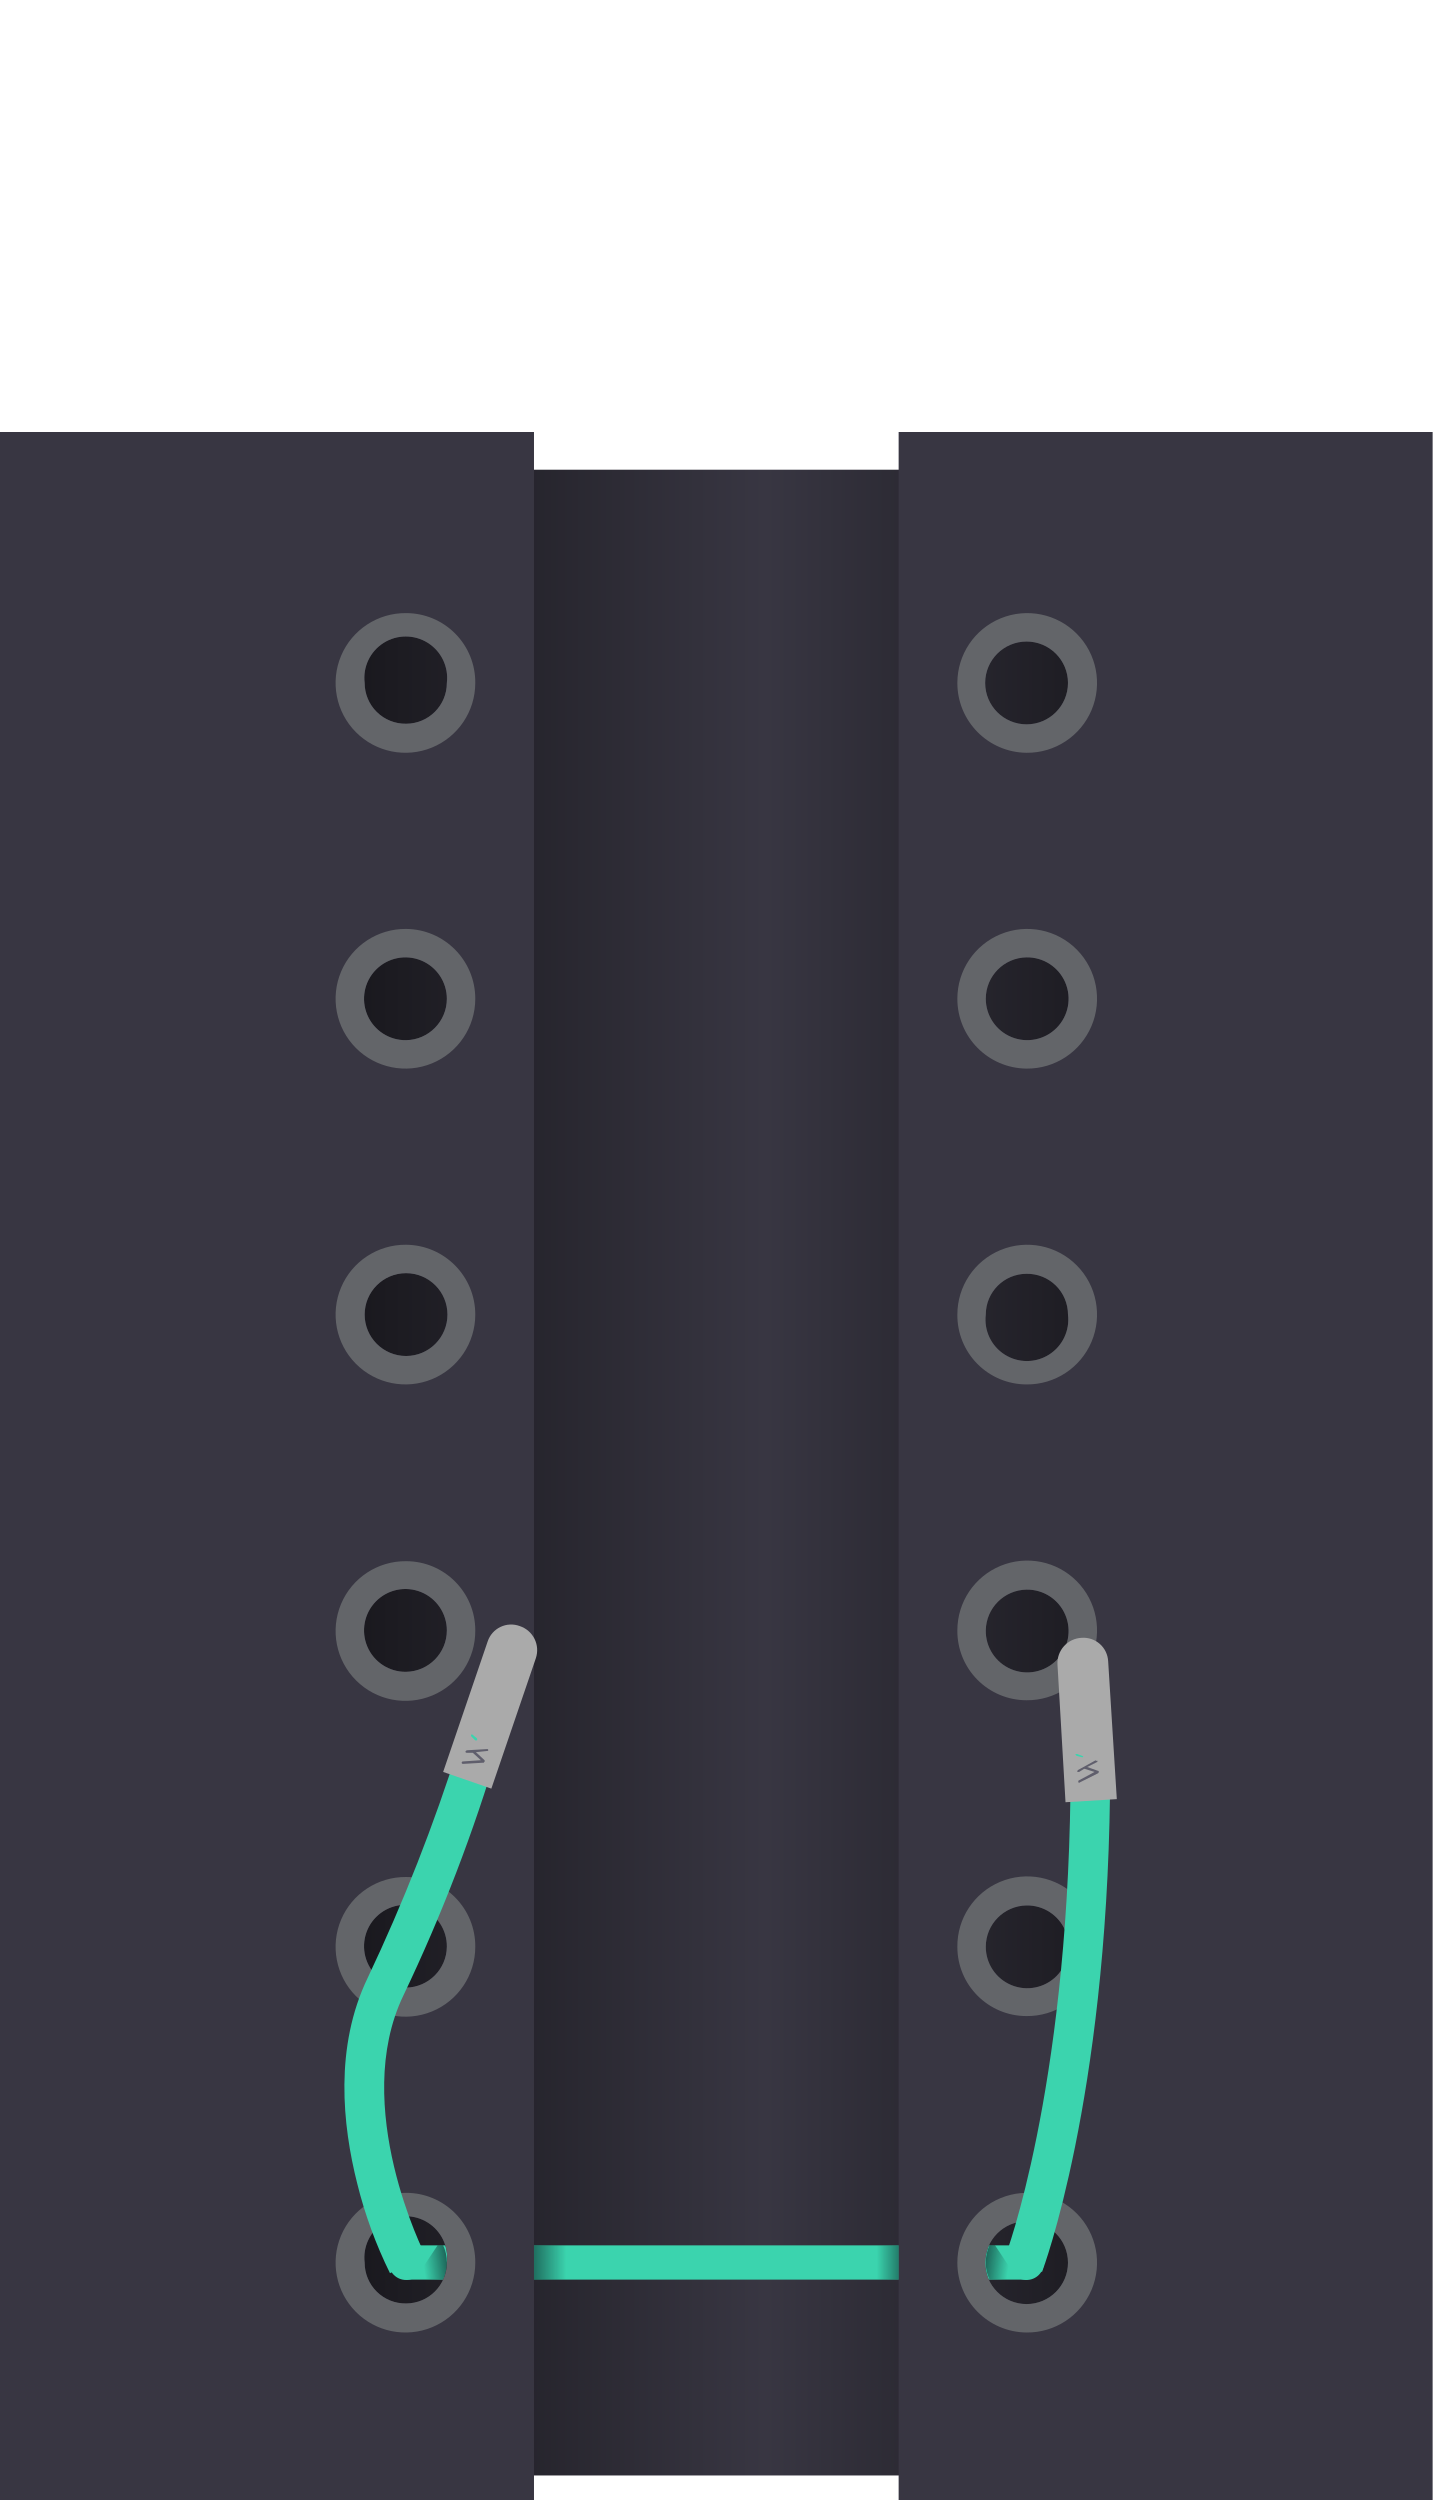
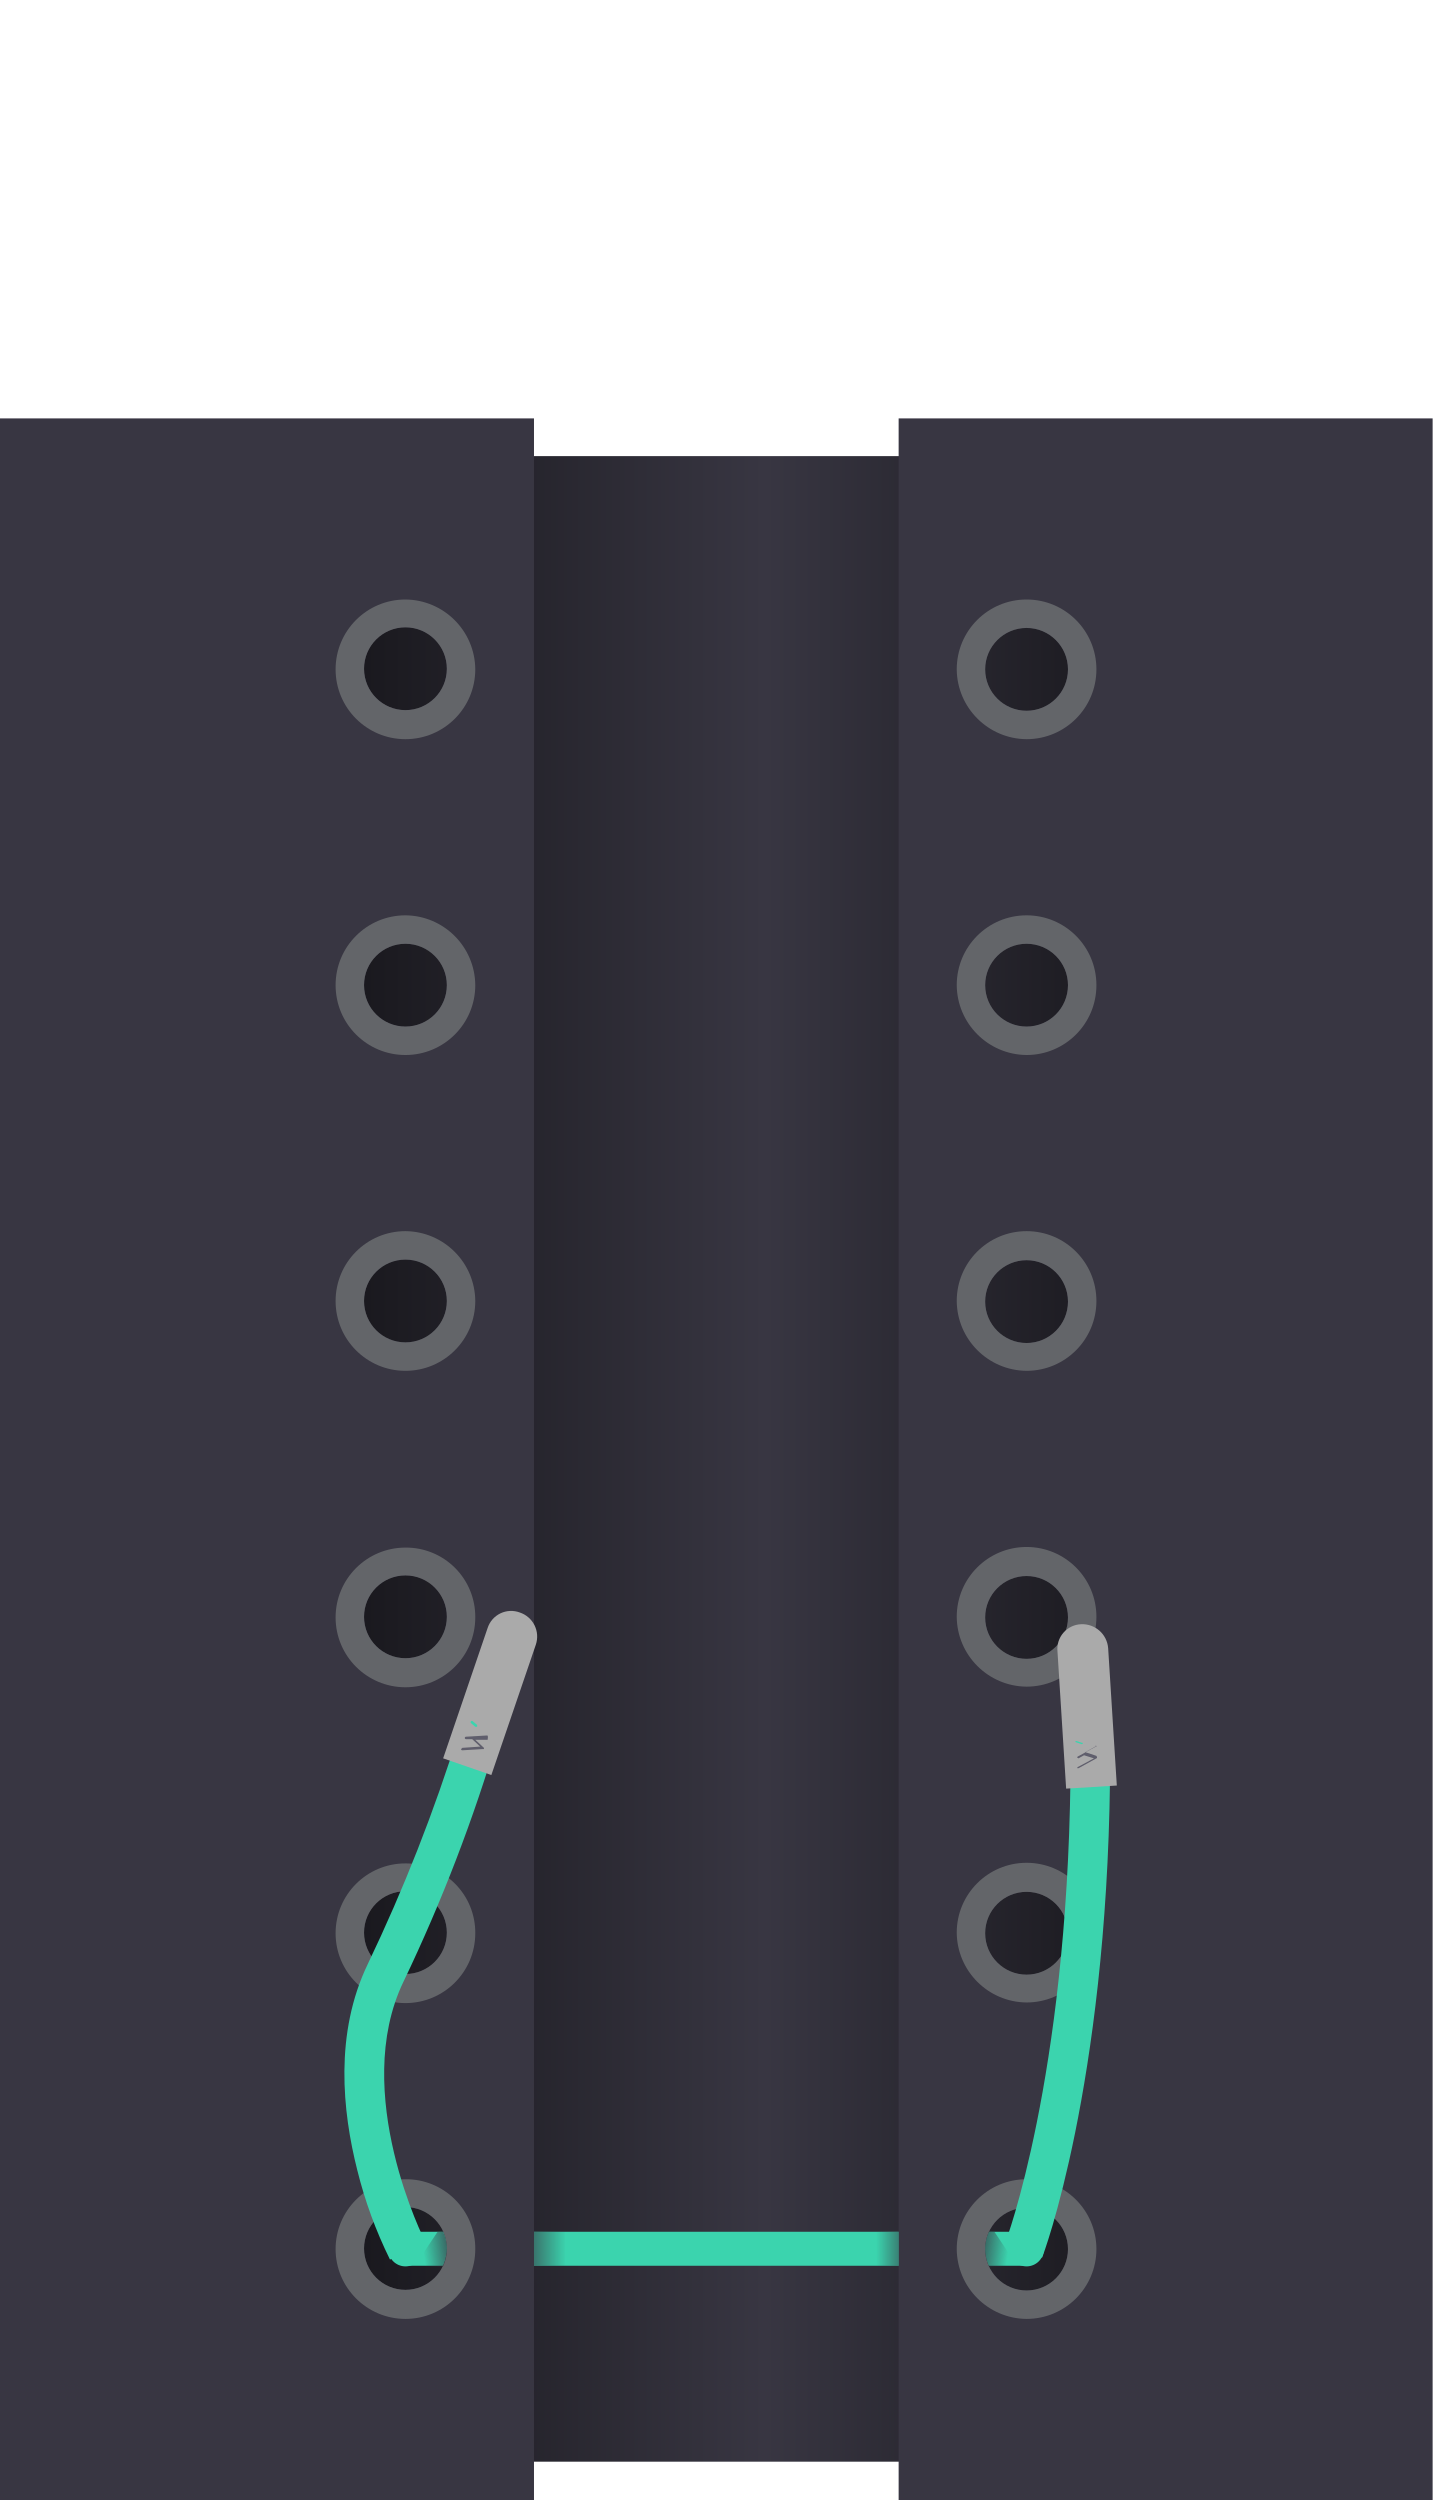
<svg xmlns="http://www.w3.org/2000/svg" xmlns:xlink="http://www.w3.org/1999/xlink" viewBox="0 0 231.8 404.5">
  <defs>
-     <linearGradient id="a" x1="2.86" y1="238.28" x2="231.12" y2="238.28" gradientUnits="userSpaceOnUse">
+     <linearGradient id="a" x1="2.82" y1="169.95" x2="231.08" y2="169.95" gradientTransform="matrix(1, 0, 0, -1, 0, 406)" gradientUnits="userSpaceOnUse">
      <stop offset="0" />
      <stop offset="0.53" stop-color="#383642" />
      <stop offset="1" />
    </linearGradient>
-     <linearGradient id="b" x1="65.66" y1="366.08" x2="166.14" y2="366.08" gradientUnits="userSpaceOnUse">
+     <linearGradient id="b" x1="65.6" y1="42.15" x2="166.1" y2="42.15" gradientTransform="matrix(1, 0, 0, -1, 0, 406)" gradientUnits="userSpaceOnUse">
      <stop offset="0" stop-color="#3bd4ae" />
      <stop offset="1" stop-color="#3bd4ae" />
    </linearGradient>
-     <linearGradient id="c" x1="148.65" y1="366.09" x2="141.84" y2="366.09" gradientUnits="userSpaceOnUse">
+     <linearGradient id="c" x1="148.61" y1="42.15" x2="141.8" y2="42.15" gradientTransform="matrix(1, 0, 0, -1, 0, 406)" gradientUnits="userSpaceOnUse">
      <stop offset="0" stop-color="#383642" />
      <stop offset="1" stop-color="#383642" stop-opacity="0" />
    </linearGradient>
-     <linearGradient id="d" x1="83.02" y1="366.07" x2="91.65" y2="366.07" xlink:href="#c" />
-     <linearGradient id="e" x1="74.38" y1="365.66" x2="68.52" y2="366.45" xlink:href="#c" />
-     <linearGradient id="f" x1="-6758.31" y1="365.66" x2="-6764.17" y2="366.45" gradientTransform="matrix(-1, 0, 0, 1, -6600.89, 0)" xlink:href="#c" />
+     <linearGradient id="d" x1="82.98" y1="42.15" x2="91.61" y2="42.15" xlink:href="#c" />
+     <linearGradient id="e" x1="74.35" y1="42.52" x2="68.48" y2="41.72" xlink:href="#c" />
+     <linearGradient id="f" x1="-7078.34" y1="42.52" x2="-7084.2" y2="41.72" gradientTransform="translate(-6921 406) rotate(180)" xlink:href="#c" />
  </defs>
-   <g style="isolation:isolate">
-     <rect x="6.1" y="76" width="219.5" height="324.53" style="fill:url(#a)" />
-     <rect x="65.7" y="363.3" width="100.5" height="5.54" style="fill:url(#b)" />
-     <path d="M0,69.9V406.7H86.4V69.9ZM65.7,372.7a6.6,6.6,0,0,1-6.7-6.6,6.7,6.7,0,1,1,13.3,0A6.6,6.6,0,0,1,65.7,372.7Zm0-51.1a6.7,6.7,0,1,1,6.6-6.6A6.7,6.7,0,0,1,65.7,321.6Zm0-51.1a6.7,6.7,0,1,1,6.6-6.7A6.7,6.7,0,0,1,65.7,270.5Zm0-51.1a6.7,6.7,0,0,1-6.7-6.7,6.7,6.7,0,1,1,6.7,6.7Zm0-51.1a6.7,6.7,0,1,1,6.6-6.7A6.7,6.7,0,0,1,65.7,168.3Zm0-51.2a6.6,6.6,0,0,1-6.7-6.6,6.7,6.7,0,1,1,13.3,0A6.6,6.6,0,0,1,65.7,117.1Z" style="fill:#383642" />
-     <path d="M65.7,354.8a11.3,11.3,0,1,0,11.2,11.3A11.2,11.2,0,0,0,65.7,354.8Zm0,17.9a6.6,6.6,0,0,1-6.7-6.6,6.7,6.7,0,1,1,13.3,0A6.6,6.6,0,0,1,65.7,372.7Z" style="fill:#636569" />
-     <path d="M65.7,303.7A11.3,11.3,0,1,0,76.9,315,11.2,11.2,0,0,0,65.7,303.7Zm0,17.9a6.7,6.7,0,1,1,6.6-6.6A6.7,6.7,0,0,1,65.7,321.6Z" style="fill:#636569" />
-     <path d="M65.7,252.6a11.3,11.3,0,1,0,11.2,11.2A11.2,11.2,0,0,0,65.7,252.6Zm0,17.9a6.7,6.7,0,1,1,6.6-6.7A6.7,6.7,0,0,1,65.7,270.5Z" style="fill:#636569" />
-     <path d="M65.7,201.4a11.3,11.3,0,1,0,11.2,11.3A11.3,11.3,0,0,0,65.7,201.4Zm0,18a6.7,6.7,0,0,1-6.7-6.7,6.7,6.7,0,1,1,6.7,6.7Z" style="fill:#636569" />
-     <path d="M65.7,150.3a11.3,11.3,0,1,0,11.2,11.3A11.3,11.3,0,0,0,65.7,150.3Zm0,18a6.7,6.7,0,1,1,6.6-6.7A6.7,6.7,0,0,1,65.7,168.3Z" style="fill:#636569" />
-     <path d="M65.7,99.2a11.3,11.3,0,1,0,11.2,11.3A11.2,11.2,0,0,0,65.7,99.2Zm0,17.9a6.6,6.6,0,0,1-6.7-6.6,6.7,6.7,0,1,1,13.3,0A6.6,6.6,0,0,1,65.7,117.1Z" style="fill:#636569" />
-     <path d="M231.8,406.7V69.9H145.4V406.7ZM166.1,103.8a6.7,6.7,0,0,1,6.7,6.7,6.7,6.7,0,1,1-6.7-6.7Zm0,51.1a6.7,6.7,0,1,1-6.6,6.7A6.7,6.7,0,0,1,166.1,154.9Zm0,51.2a6.6,6.6,0,0,1,6.7,6.6,6.7,6.7,0,1,1-13.3,0A6.6,6.6,0,0,1,166.1,206.1Zm0,51.1a6.7,6.7,0,1,1-6.6,6.6A6.7,6.7,0,0,1,166.1,257.2Zm0,51.1a6.7,6.7,0,1,1-6.6,6.7A6.7,6.7,0,0,1,166.1,308.3Zm0,51.1a6.7,6.7,0,0,1,6.7,6.7,6.7,6.7,0,1,1-6.7-6.7Z" style="fill:#383642" />
-     <path d="M166.1,121.8a11.3,11.3,0,1,0-11.2-11.3A11.3,11.3,0,0,0,166.1,121.8Zm0-18a6.7,6.7,0,0,1,6.7,6.7,6.7,6.7,0,1,1-6.7-6.7Z" style="fill:#636569" />
-     <path d="M166.1,172.9a11.3,11.3,0,1,0-11.2-11.3A11.3,11.3,0,0,0,166.1,172.9Zm0-18a6.7,6.7,0,1,1-6.6,6.7A6.7,6.7,0,0,1,166.1,154.9Z" style="fill:#636569" />
-     <path d="M166.1,224a11.3,11.3,0,1,0-11.2-11.3A11.2,11.2,0,0,0,166.1,224Zm0-17.9a6.6,6.6,0,0,1,6.7,6.6,6.7,6.7,0,1,1-13.3,0A6.6,6.6,0,0,1,166.1,206.1Z" style="fill:#636569" />
-     <path d="M166.1,275.1a11.3,11.3,0,1,0-11.2-11.3A11.2,11.2,0,0,0,166.1,275.1Zm0-17.9a6.7,6.7,0,1,1-6.6,6.6A6.7,6.7,0,0,1,166.1,257.2Z" style="fill:#636569" />
-     <path d="M166.1,326.2A11.3,11.3,0,1,0,154.9,315,11.2,11.2,0,0,0,166.1,326.2Zm0-17.9a6.7,6.7,0,1,1-6.6,6.7A6.7,6.7,0,0,1,166.1,308.3Z" style="fill:#636569" />
-     <path d="M166.1,377.4a11.3,11.3,0,1,0-11.2-11.3A11.3,11.3,0,0,0,166.1,377.4Zm0-18a6.7,6.7,0,0,1,6.7,6.7,6.7,6.7,0,1,1-6.7-6.7Z" style="fill:#636569" />
-     <circle cx="65.7" cy="366.1" r="2.8" style="fill:#3bd4ae" />
-     <circle cx="166.1" cy="366.1" r="2.8" style="fill:#3bd4ae" />
-     <path d="M179.6,290.2c-.6,49.6-10.8,76.9-11,77.4l-6-2.4c.2-.4,10-26.7,10.6-75.1Z" style="fill:#3bd4ae" />
-     <rect x="139.5" y="363.3" width="5.9" height="5.53" style="mix-blend-mode:multiply;fill:url(#c)" />
-     <rect x="86.4" y="363.3" width="5.2" height="5.55" style="mix-blend-mode:multiply;fill:url(#d)" />
-     <path d="M68,367.5v1.3h3.7a6,6,0,0,0,.6-2.7,6.4,6.4,0,0,0-.6-2.8h-.9Z" style="mix-blend-mode:multiply;fill:url(#e)" />
-     <path d="M163.8,367.5v1.3h-3.7a6,6,0,0,1-.6-2.7,6.4,6.4,0,0,1,.6-2.8h.9Z" style="mix-blend-mode:multiply;fill:url(#f)" />
-     <path d="M57.8,353.3a71.5,71.5,0,0,0,5.3,14.5l5.7-2.9L66,366.4l2.8-1.5c-.1-.2-12.2-24.1-3.5-42.1a271.9,271.9,0,0,0,15.4-40.1l-6.4-.4A296,296,0,0,1,59.5,320C54.1,331.2,55.4,343.8,57.8,353.3Z" style="fill:#3bd4ae" />
-     <path d="M175,265a4,4,0,0,1,4.3,3.8l1.4,22.3-8.3.5-1.3-22.3A4.1,4.1,0,0,1,175,265Z" style="fill:#aaa" />
-     <path d="M84.1,263.1a4.1,4.1,0,0,1,2.6,5.2l-7.2,21.1-7.8-2.7,7.2-21.1A4,4,0,0,1,84.1,263.1Z" style="fill:#aaa" />
-     <path d="M78.8,283l-3.3.2-.2.2a.2.2,0,0,0,.2.2h1l1.3,1.2-2.9.2a.2.2,0,0,0,0,.4l3.4-.2c0-.1.1-.1.1-.2h0c.1,0,0-.1,0-.2L77,283.5l1.9-.2a.1.1,0,0,0,.1-.1h0C79,283,78.9,283,78.8,283Z" style="fill:#5f5e6c" />
-     <path d="M77.2,281.6h-.3l-.6-.6a.4.4,0,0,1-.1-.3.2.2,0,0,1,.3,0l.7.6Z" style="fill:#3bd4ae" />
-     <path d="M177.3,284.8l-2.9,1.6a.4.4,0,0,0-.1.3h.3l.8-.5h.1l1.6.5-2.6,1.4c0,.1-.1.2,0,.3s.1.1.2,0l3-1.5c0-.1.1-.1.1-.2h0a.2.2,0,0,0-.2-.2l-1.7-.6,1.6-.8a.3.3,0,0,0,.1-.2h-.3Z" style="fill:#5f5e6c" />
-     <path d="M175.3,284.2h0c-.1.1-.2.2-.3.1l-.8-.2c-.1-.1-.2-.2-.2-.3h.3l.8.3Z" style="fill:#3bd4ae" />
-   </g>
+   <rect x="6.1" y="73.8" width="219.5" height="324.5" style="fill:url(#a)" />
+   <rect x="65.6" y="361.1" width="100.5" height="5.5" style="fill:url(#b)" />
+   <path d="M0,67.7V404.5H86.4V67.7ZM65.6,370.5a6.7,6.7,0,1,1,6.7-6.7A6.7,6.7,0,0,1,65.6,370.5Zm0-51.1a6.7,6.7,0,1,1,6.7-6.7A6.7,6.7,0,0,1,65.6,319.4Zm0-51.1a6.7,6.7,0,1,1,6.7-6.7A6.7,6.7,0,0,1,65.6,268.3Zm0-51.1a6.7,6.7,0,1,1,6.7-6.7A6.7,6.7,0,0,1,65.6,217.2Zm0-51.1a6.7,6.7,0,1,1,6.7-6.7A6.7,6.7,0,0,1,65.6,166.1Zm0-51.2a6.7,6.7,0,1,1,6.7-6.7A6.7,6.7,0,0,1,65.6,114.9Z" style="fill:#383642" />
+   <path d="M65.6,352.6a11.3,11.3,0,1,0,11.3,11.3A11.2,11.2,0,0,0,65.6,352.6Zm0,17.9a6.7,6.7,0,1,1,6.7-6.7A6.7,6.7,0,0,1,65.6,370.5Z" style="fill:#636569" />
+   <path d="M65.6,301.5a11.3,11.3,0,1,0,11.3,11.3A11.2,11.2,0,0,0,65.6,301.5Zm0,17.9a6.7,6.7,0,1,1,6.7-6.7A6.7,6.7,0,0,1,65.6,319.4Z" style="fill:#636569" />
+   <path d="M65.6,250.4a11.3,11.3,0,1,0,11.3,11.3A11.2,11.2,0,0,0,65.6,250.4Zm0,17.9a6.7,6.7,0,1,1,6.7-6.7A6.7,6.7,0,0,1,65.6,268.3Z" style="fill:#636569" />
+   <path d="M65.6,199.2a11.3,11.3,0,1,0,11.3,11.3A11.4,11.4,0,0,0,65.6,199.2Zm0,18a6.7,6.7,0,1,1,6.7-6.7A6.7,6.7,0,0,1,65.6,217.2Z" style="fill:#636569" />
+   <path d="M65.6,148.1a11.3,11.3,0,1,0,11.3,11.3A11.4,11.4,0,0,0,65.6,148.1Zm0,18a6.7,6.7,0,1,1,6.7-6.7A6.7,6.7,0,0,1,65.6,166.1Z" style="fill:#636569" />
+   <path d="M65.6,97a11.3,11.3,0,1,0,11.3,11.3A11.4,11.4,0,0,0,65.6,97Zm0,17.9a6.7,6.7,0,1,1,6.7-6.7A6.7,6.7,0,0,1,65.6,114.9Z" style="fill:#636569" />
+   <path d="M231.8,404.5V67.7H145.4V404.5ZM166.1,101.6a6.7,6.7,0,1,1-6.7,6.7A6.7,6.7,0,0,1,166.1,101.6Zm0,51.1a6.7,6.7,0,1,1-6.7,6.7A6.7,6.7,0,0,1,166.1,152.7Zm0,51.2a6.7,6.7,0,1,1-6.7,6.7A6.7,6.7,0,0,1,166.1,203.9Zm0,51.1a6.7,6.7,0,1,1-6.7,6.7A6.7,6.7,0,0,1,166.1,255Zm0,51.1a6.7,6.7,0,1,1-6.7,6.7A6.7,6.7,0,0,1,166.1,306.1Zm0,51.1a6.7,6.7,0,1,1-6.7,6.7A6.7,6.7,0,0,1,166.1,357.2Z" style="fill:#383642" />
+   <path d="M166.1,119.6a11.3,11.3,0,1,0-11.3-11.3A11.4,11.4,0,0,0,166.1,119.6Zm0-18a6.7,6.7,0,1,1-6.7,6.7A6.7,6.7,0,0,1,166.1,101.6Z" style="fill:#636569" />
+   <path d="M166.1,170.7a11.3,11.3,0,1,0-11.3-11.3A11.4,11.4,0,0,0,166.1,170.7Zm0-18a6.7,6.7,0,1,1-6.7,6.7A6.7,6.7,0,0,1,166.1,152.7Z" style="fill:#636569" />
+   <path d="M166.1,221.8a11.3,11.3,0,1,0-11.3-11.3A11.4,11.4,0,0,0,166.1,221.8Zm0-17.9a6.7,6.7,0,1,1-6.7,6.7A6.7,6.7,0,0,1,166.1,203.9Z" style="fill:#636569" />
+   <path d="M166.1,272.9a11.3,11.3,0,1,0-11.3-11.3A11.4,11.4,0,0,0,166.1,272.9Zm0-17.9a6.7,6.7,0,1,1-6.7,6.7A6.7,6.7,0,0,1,166.1,255Z" style="fill:#636569" />
+   <path d="M166.1,324a11.3,11.3,0,1,0-11.3-11.3A11.4,11.4,0,0,0,166.1,324Zm0-17.9a6.7,6.7,0,1,1-6.7,6.7A6.7,6.7,0,0,1,166.1,306.1Z" style="fill:#636569" />
+   <path d="M166.1,375.2a11.3,11.3,0,1,0-11.3-11.3A11.4,11.4,0,0,0,166.1,375.2Zm0-18a6.7,6.7,0,1,1-6.7,6.7A6.7,6.7,0,0,1,166.1,357.2Z" style="fill:#636569" />
+   <circle cx="65.6" cy="363.9" r="2.8" style="fill:#3bd4ae" />
+   <circle cx="166.1" cy="363.9" r="2.8" style="fill:#3bd4ae" />
+   <path d="M179.6,288c-.6,49.6-10.8,76.9-11,77.3l-6-2.3c.2-.4,10-26.7,10.6-75.1Z" style="fill:#3bd4ae" />
+   <rect x="139.5" y="361.1" width="5.9" height="5.5" style="fill:url(#c)" />
+   <rect x="86.3" y="361.1" width="5.2" height="5.5" style="fill:url(#d)" />
+   <path d="M68,365.3v1.4h3.7a6.4,6.4,0,0,0,.6-2.8,6.7,6.7,0,0,0-.6-2.8h-.9Z" style="fill:url(#e)" />
+   <path d="M163.7,365.3v1.4H160a6.4,6.4,0,0,1-.6-2.8,6.7,6.7,0,0,1,.6-2.8h.9Z" style="fill:url(#f)" />
+   <path d="M57.8,351.1a71.5,71.5,0,0,0,5.3,14.5l5.7-2.9L66,364.2l2.8-1.5c-.1-.2-12.2-24.1-3.5-42.1a267.4,267.4,0,0,0,15.4-40.1l-6.4-.4a279.4,279.4,0,0,1-14.8,37.7C54.1,329,55.4,341.6,57.8,351.1Z" style="fill:#3bd4ae" />
+   <path d="M174.9,262.8a4.2,4.2,0,0,1,4.4,3.9l1.4,22.2-8.2.5-1.4-22.2A4,4,0,0,1,174.9,262.8Z" style="fill:#aaa" />
+   <path d="M84.1,260.9a4.1,4.1,0,0,1,2.6,5.2l-7.2,21.1-7.8-2.7,7.2-21.1A4,4,0,0,1,84.1,260.9Z" style="fill:#aaa" />
+   <path d="M78.8,280.8l-3.4.2a.2.2,0,0,0,0,.4h1l1.3,1.2-2.9.2-.2.2a.2.2,0,0,0,.2.2l3.3-.2h.2v-.2l-1.4-1.3h2C79,280.8,78.9,280.8,78.8,280.8Z" style="fill:#5f5e6c" />
+   <path d="M77.2,279.4h-.3l-.7-.6a.2.2,0,1,1,.3-.3l.7.6Z" style="fill:#3bd4ae" />
+   <path d="M177.3,282.6l-2.9,1.6c-.1,0-.1.2-.1.2s.2.1.2.1l.9-.5h0l1.6.5-2.6,1.4c-.1,0-.1.2-.1.2h.2l2.9-1.6c.1,0,.1-.1.1-.2h0c0-.1-.1-.1-.1-.2l-1.8-.6,1.6-.9c.1,0,.1-.1.1-.2h0C177.5,282.6,177.4,282.6,177.3,282.6Z" style="fill:#5f5e6c" />
+   <path d="M175.2,282h0c0,.2-.1.2-.2.2l-.9-.3c-.1,0-.1-.1-.1-.2h.2l.9.3A.1.1,0,0,1,175.2,282Z" style="fill:#3bd4ae" />
</svg>
